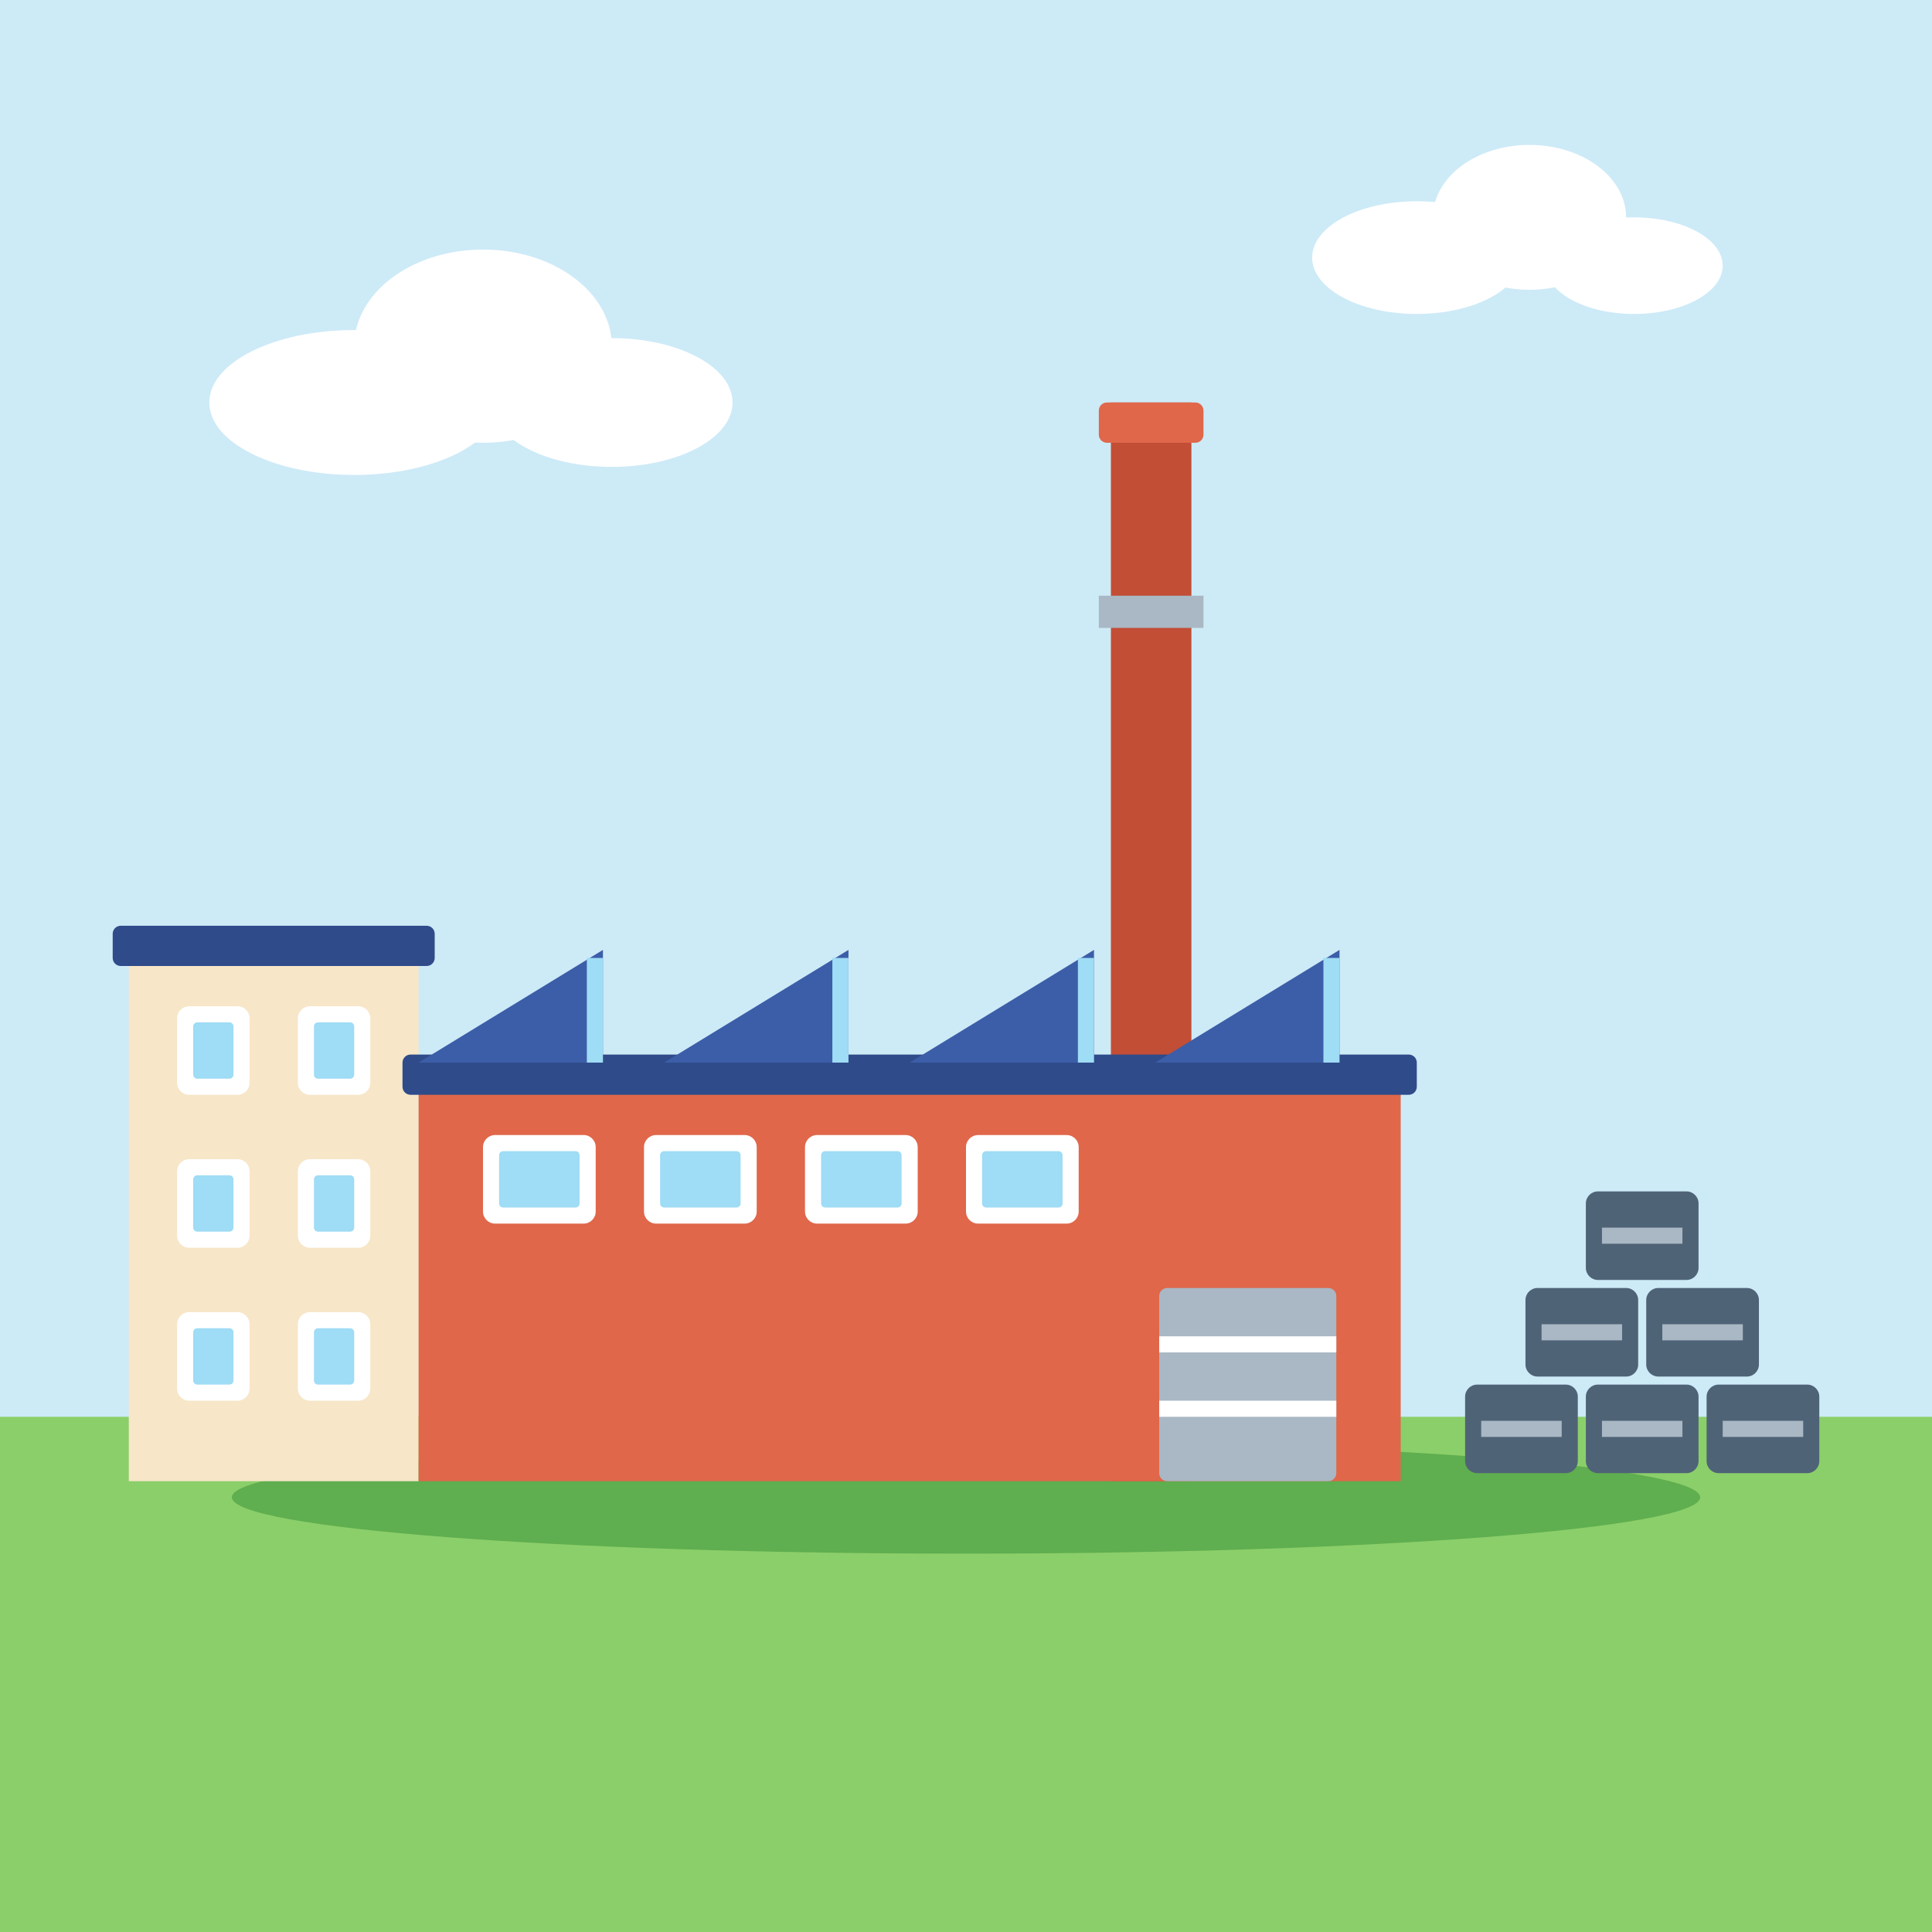
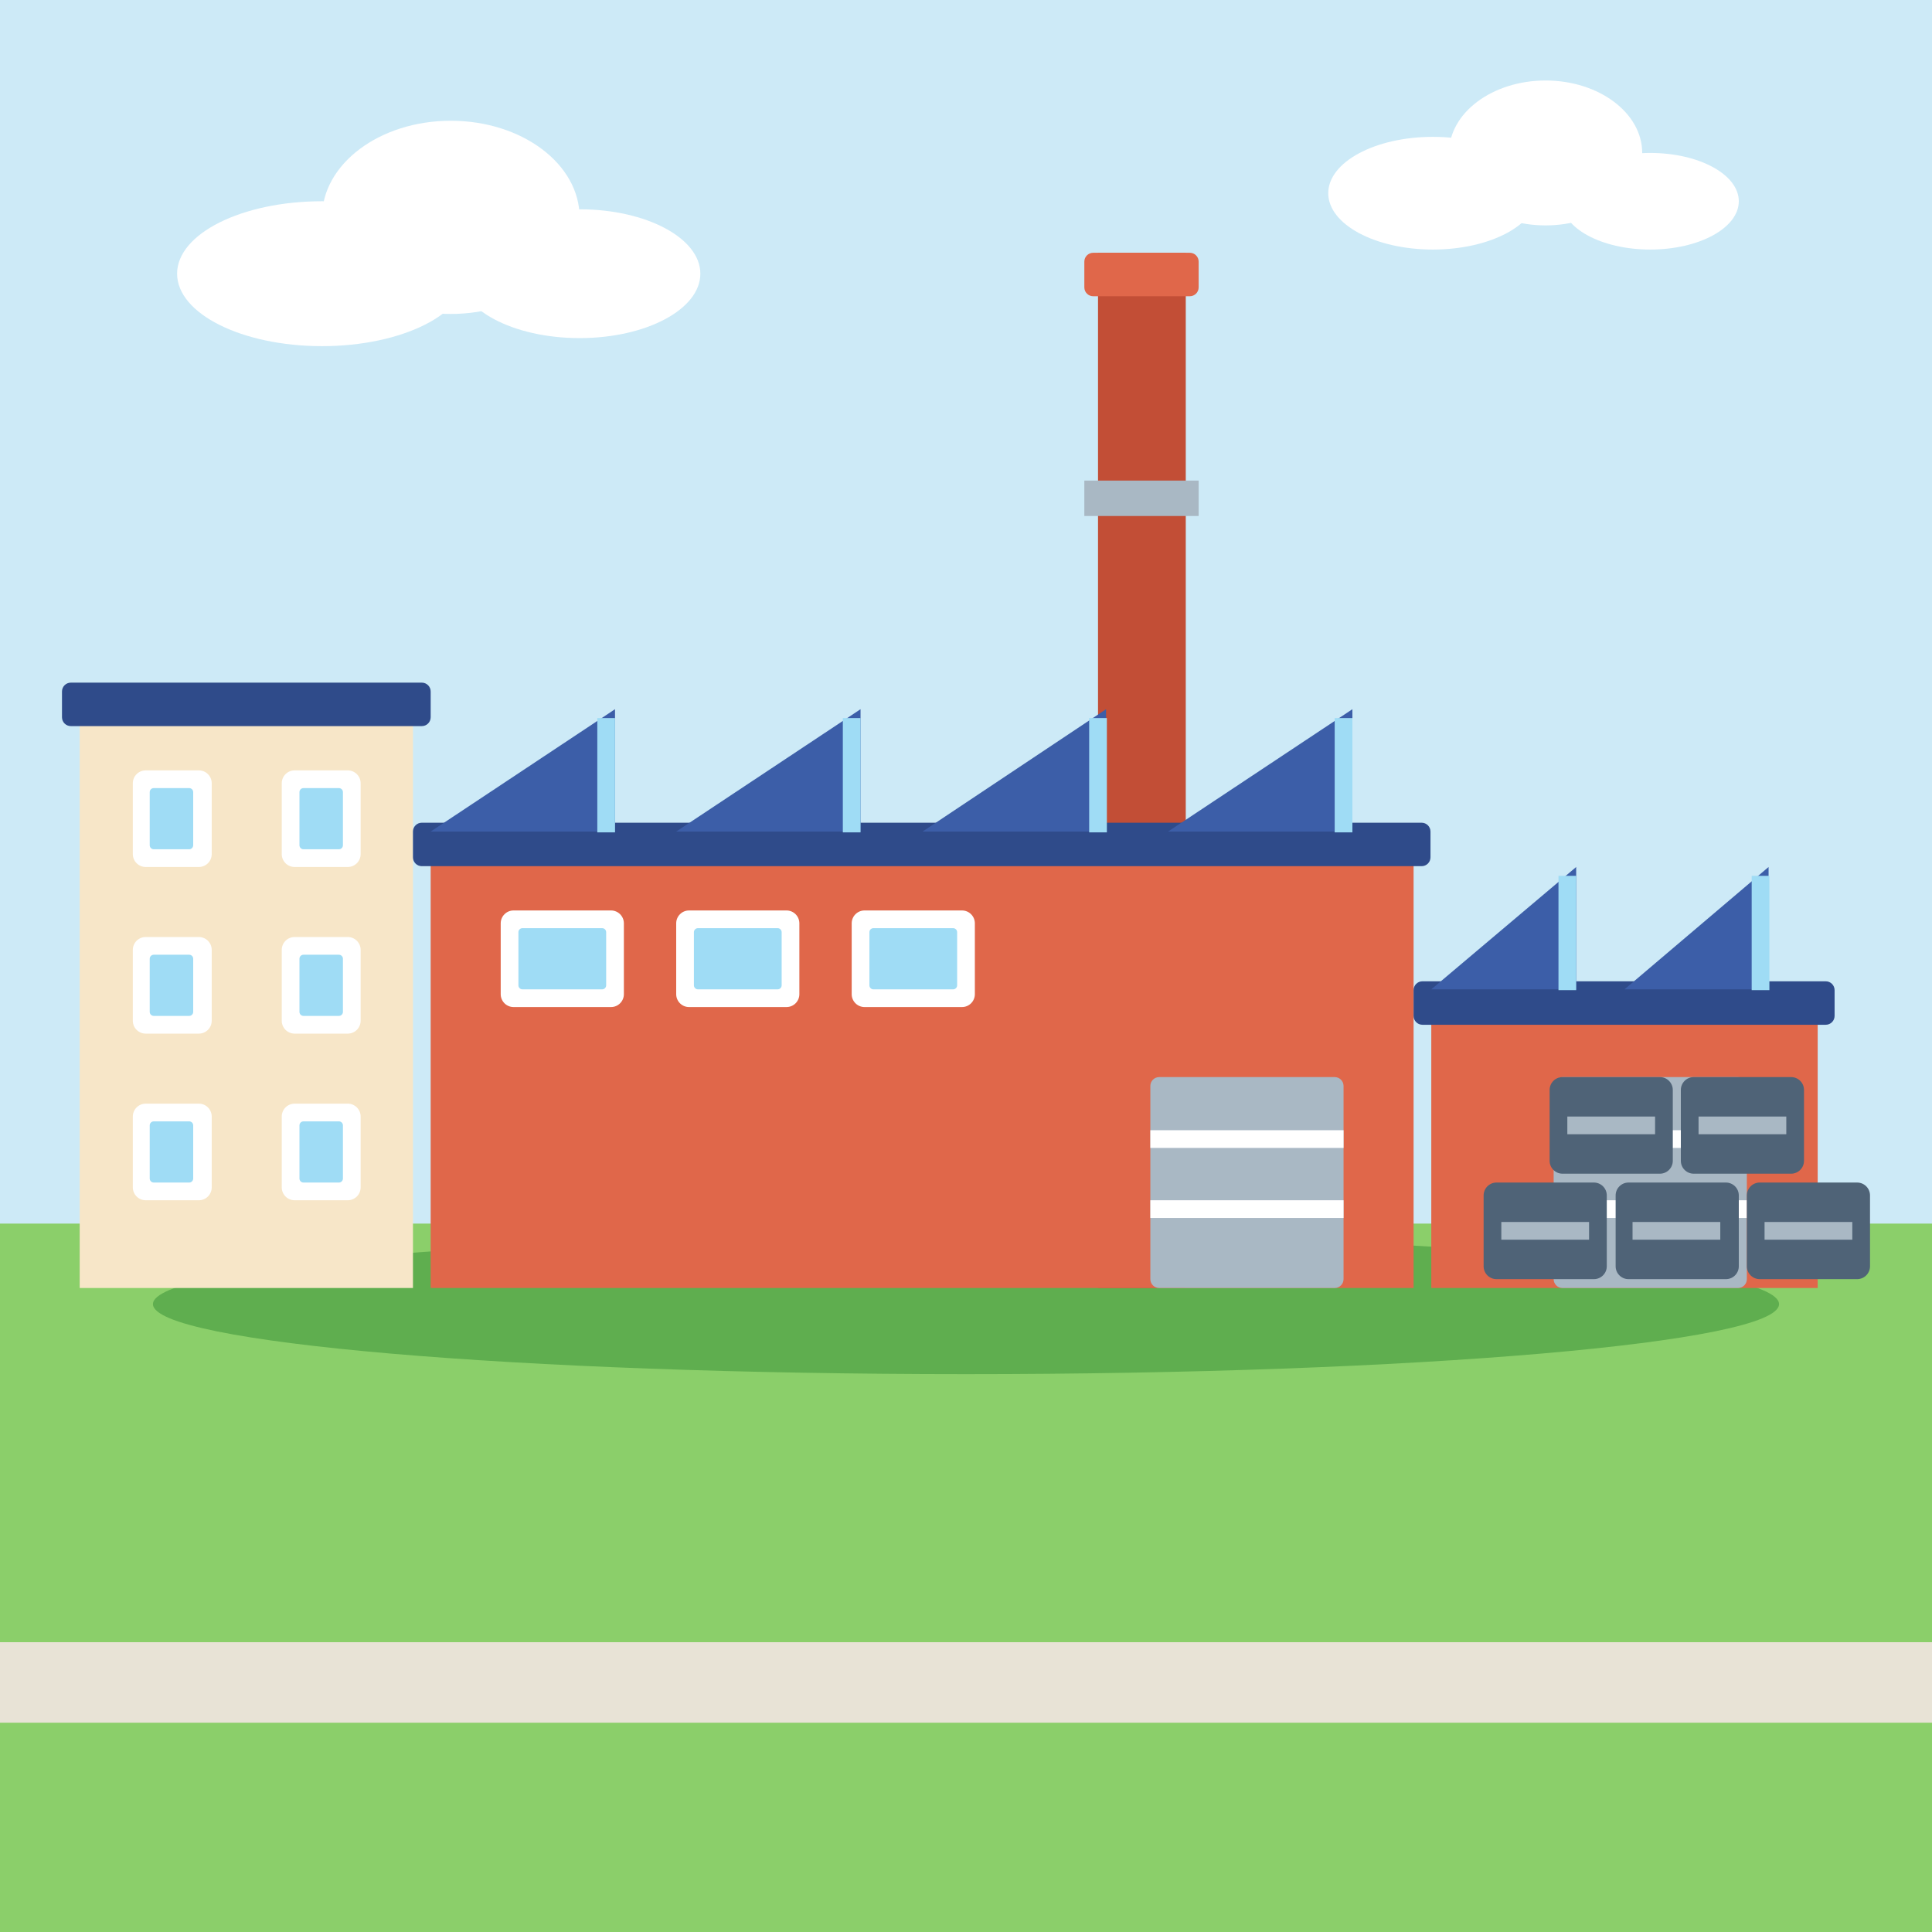
<svg xmlns="http://www.w3.org/2000/svg" viewBox="0 0 240 240">
  <rect x="0" y="0" width="240" height="240" fill="#cdeaf7" />
-   <ellipse cx="44" cy="50" rx="18" ry="9" fill="#ffffff" />
-   <ellipse cx="60" cy="43" rx="16" ry="12" fill="#ffffff" />
-   <ellipse cx="76" cy="50" rx="15" ry="8" fill="#ffffff" />
-   <ellipse cx="176" cy="32" rx="13" ry="7" fill="#ffffff" />
-   <ellipse cx="190" cy="27" rx="12" ry="9" fill="#ffffff" />
-   <ellipse cx="203" cy="33" rx="11" ry="6" fill="#ffffff" />
-   <rect x="0" y="176" width="240" height="64" fill="#8bcf6a" />
-   <ellipse cx="120" cy="186" rx="91.2" ry="7" fill="#5fae4f" />
-   <rect x="138" y="50" width="10" height="134" fill="#c24e36" />
-   <rect x="136.5" y="50" width="13" height="5" rx="1" fill="#e0674a" />
-   <rect x="136.5" y="74" width="13" height="4" fill="#a9b8c4" />
-   <rect x="16" y="118" width="36" height="66" fill="#f7e6c8" />
-   <rect x="14" y="115" width="40" height="5" rx="1" fill="#2f4b8a" />
-   <rect x="22" y="125" width="9" height="11" rx="1.5" fill="#ffffff" />
-   <rect x="24" y="127" width="5" height="7" rx="0.5" fill="#9fdcf5" />
-   <rect x="37" y="125" width="9" height="11" rx="1.5" fill="#ffffff" />
-   <rect x="39" y="127" width="5" height="7" rx="0.5" fill="#9fdcf5" />
-   <rect x="22" y="144" width="9" height="11" rx="1.5" fill="#ffffff" />
-   <rect x="24" y="146" width="5" height="7" rx="0.5" fill="#9fdcf5" />
-   <rect x="37" y="144" width="9" height="11" rx="1.5" fill="#ffffff" />
-   <rect x="39" y="146" width="5" height="7" rx="0.5" fill="#9fdcf5" />
-   <rect x="22" y="163" width="9" height="11" rx="1.5" fill="#ffffff" />
-   <rect x="24" y="165" width="5" height="7" rx="0.5" fill="#9fdcf5" />
-   <rect x="37" y="163" width="9" height="11" rx="1.5" fill="#ffffff" />
-   <rect x="39" y="165" width="5" height="7" rx="0.5" fill="#9fdcf5" />
-   <rect x="52" y="134" width="122" height="50" fill="#e0674a" />
-   <rect x="50" y="131" width="126" height="5" rx="1" fill="#2f4b8a" />
-   <polygon points="52,132 74.9,118 74.9,132" fill="#3c5ea8" />
-   <rect x="72.9" y="119" width="2" height="13" fill="#9fdcf5" />
-   <polygon points="82.5,132 105.4,118 105.4,132" fill="#3c5ea8" />
-   <rect x="103.4" y="119" width="2" height="13" fill="#9fdcf5" />
-   <polygon points="113,132 135.9,118 135.9,132" fill="#3c5ea8" />
-   <rect x="133.9" y="119" width="2" height="13" fill="#9fdcf5" />
-   <polygon points="143.5,132 166.4,118 166.4,132" fill="#3c5ea8" />
-   <rect x="164.4" y="119" width="2" height="13" fill="#9fdcf5" />
-   <rect x="60" y="141" width="14" height="11" rx="1.5" fill="#ffffff" />
-   <rect x="62" y="143" width="10" height="7" rx="0.5" fill="#9fdcf5" />
-   <rect x="80" y="141" width="14" height="11" rx="1.5" fill="#ffffff" />
-   <rect x="82" y="143" width="10" height="7" rx="0.5" fill="#9fdcf5" />
-   <rect x="100" y="141" width="14" height="11" rx="1.5" fill="#ffffff" />
-   <rect x="102" y="143" width="10" height="7" rx="0.5" fill="#9fdcf5" />
-   <rect x="120" y="141" width="14" height="11" rx="1.5" fill="#ffffff" />
-   <rect x="122" y="143" width="10" height="7" rx="0.5" fill="#9fdcf5" />
-   <rect x="144" y="160" width="22" height="24" rx="1" fill="#a9b8c4" />
-   <rect x="144" y="166" width="22" height="2" fill="#ffffff" />
-   <rect x="144" y="174" width="22" height="2" fill="#ffffff" />
-   <rect x="182" y="172" width="14" height="11" rx="1.5" fill="#4f6377" />
-   <rect x="184" y="176.5" width="10" height="2" fill="#a9b8c4" />
-   <rect x="197" y="172" width="14" height="11" rx="1.5" fill="#4f6377" />
-   <rect x="199" y="176.5" width="10" height="2" fill="#a9b8c4" />
-   <rect x="212" y="172" width="14" height="11" rx="1.5" fill="#4f6377" />
-   <rect x="214" y="176.5" width="10" height="2" fill="#a9b8c4" />
-   <rect x="189.5" y="160" width="14" height="11" rx="1.5" fill="#4f6377" />
-   <rect x="191.5" y="164.5" width="10" height="2" fill="#a9b8c4" />
-   <rect x="204.5" y="160" width="14" height="11" rx="1.5" fill="#4f6377" />
-   <rect x="206.5" y="164.5" width="10" height="2" fill="#a9b8c4" />
-   <rect x="197" y="148" width="14" height="11" rx="1.5" fill="#4f6377" />
-   <rect x="199" y="152.5" width="10" height="2" fill="#a9b8c4" />
+   <ellipse cx="40" cy="34" rx="18" ry="9" fill="#ffffff" />
+   <ellipse cx="56" cy="27" rx="16" ry="12" fill="#ffffff" />
+   <ellipse cx="72" cy="34" rx="15" ry="8" fill="#ffffff" />
+   <ellipse cx="178" cy="24" rx="13" ry="7" fill="#ffffff" />
+   <ellipse cx="192" cy="19" rx="12" ry="9" fill="#ffffff" />
+   <ellipse cx="205" cy="25" rx="11" ry="6" fill="#ffffff" />
+   <rect x="0" y="152" width="240" height="88" fill="#8bcf6a" />
+   <rect x="0" y="204" width="240" height="10" fill="#e8e3d6" />
+   <ellipse cx="120" cy="162" rx="101" ry="8.7" fill="#5fae4f" />
+   <rect x="9.9" y="88.1" width="41.4" height="71.9" fill="#f7e6c8" />
+   <rect x="7.7" y="84.8" width="45.8" height="5.4" rx="1.1" fill="#2f4b8a" />
+   <rect x="16.5" y="95.7" width="9.8" height="12" rx="1.6" fill="#ffffff" />
+   <rect x="18.6" y="97.9" width="5.4" height="7.6" rx="0.5" fill="#9fdcf5" />
+   <rect x="35" y="95.7" width="9.8" height="12" rx="1.6" fill="#ffffff" />
+   <rect x="37.2" y="97.9" width="5.4" height="7.6" rx="0.5" fill="#9fdcf5" />
+   <rect x="16.5" y="116.4" width="9.8" height="12" rx="1.6" fill="#ffffff" />
+   <rect x="18.6" y="118.6" width="5.4" height="7.6" rx="0.5" fill="#9fdcf5" />
+   <rect x="35" y="116.4" width="9.8" height="12" rx="1.6" fill="#ffffff" />
+   <rect x="37.2" y="118.6" width="5.4" height="7.6" rx="0.5" fill="#9fdcf5" />
+   <rect x="16.5" y="137.1" width="9.8" height="12" rx="1.6" fill="#ffffff" />
+   <rect x="18.6" y="139.3" width="5.4" height="7.6" rx="0.5" fill="#9fdcf5" />
+   <rect x="35" y="137.1" width="9.8" height="12" rx="1.6" fill="#ffffff" />
+   <rect x="37.2" y="139.3" width="5.4" height="7.6" rx="0.5" fill="#9fdcf5" />
+   <rect x="136.4" y="31.4" width="10.9" height="128.6" fill="#c24e36" />
+   <rect x="134.7" y="31.4" width="14.2" height="5.4" rx="1.1" fill="#e0674a" />
+   <rect x="134.7" y="59.7" width="14.2" height="4.4" fill="#a9b8c4" />
+   <rect x="53.5" y="105.5" width="122.1" height="54.5" fill="#e0674a" />
+   <rect x="51.3" y="102.2" width="126.4" height="5.4" rx="1.1" fill="#2f4b8a" />
+   <polygon points="53.5,103.3 76.4,88.1 76.4,103.3" fill="#3c5ea8" />
+   <rect x="74.2" y="89.2" width="2.2" height="14.2" fill="#9fdcf5" />
+   <polygon points="84,103.3 106.9,88.1 106.9,103.3" fill="#3c5ea8" />
+   <rect x="104.7" y="89.2" width="2.2" height="14.2" fill="#9fdcf5" />
+   <polygon points="114.6,103.3 137.4,88.1 137.4,103.3" fill="#3c5ea8" />
+   <rect x="135.3" y="89.2" width="2.2" height="14.2" fill="#9fdcf5" />
+   <polygon points="145.1,103.3 168,88.1 168,103.3" fill="#3c5ea8" />
+   <rect x="165.8" y="89.2" width="2.2" height="14.2" fill="#9fdcf5" />
+   <rect x="62.2" y="113.1" width="15.3" height="12" rx="1.6" fill="#ffffff" />
+   <rect x="64.4" y="115.3" width="10.9" height="7.6" rx="0.5" fill="#9fdcf5" />
+   <rect x="84" y="113.1" width="15.3" height="12" rx="1.6" fill="#ffffff" />
+   <rect x="86.2" y="115.3" width="10.9" height="7.6" rx="0.5" fill="#9fdcf5" />
+   <rect x="105.8" y="113.1" width="15.3" height="12" rx="1.6" fill="#ffffff" />
+   <rect x="108" y="115.3" width="10.9" height="7.6" rx="0.5" fill="#9fdcf5" />
+   <rect x="142.9" y="133.8" width="24" height="26.2" rx="1.1" fill="#a9b8c4" />
+   <rect x="142.9" y="140.4" width="24" height="2.2" fill="#ffffff" />
+   <rect x="142.9" y="149.1" width="24" height="2.2" fill="#ffffff" />
+   <rect x="177.8" y="125.1" width="48" height="34.9" fill="#e0674a" />
+   <rect x="175.6" y="121.9" width="52.3" height="5.4" rx="1.1" fill="#2f4b8a" />
+   <polygon points="177.8,122.9 195.8,107.7 195.8,122.9" fill="#3c5ea8" />
+   <rect x="193.6" y="108.8" width="2.2" height="14.2" fill="#9fdcf5" />
+   <polygon points="201.8,122.9 219.7,107.7 219.7,122.9" fill="#3c5ea8" />
+   <rect x="217.6" y="108.8" width="2.2" height="14.2" fill="#9fdcf5" />
+   <rect x="193" y="133.8" width="24" height="26.2" rx="1.1" fill="#a9b8c4" />
+   <rect x="193" y="140.4" width="24" height="2.2" fill="#ffffff" />
+   <rect x="193" y="149.1" width="24" height="2.2" fill="#ffffff" />
+   <rect x="184.3" y="146.9" width="15.3" height="12" rx="1.6" fill="#4f6377" />
+   <rect x="186.5" y="151.8" width="10.9" height="2.2" fill="#a9b8c4" />
+   <rect x="200.7" y="146.9" width="15.3" height="12" rx="1.6" fill="#4f6377" />
+   <rect x="202.8" y="151.8" width="10.9" height="2.2" fill="#a9b8c4" />
+   <rect x="217" y="146.9" width="15.3" height="12" rx="1.6" fill="#4f6377" />
+   <rect x="219.2" y="151.8" width="10.9" height="2.2" fill="#a9b8c4" />
+   <rect x="192.5" y="133.8" width="15.3" height="12" rx="1.6" fill="#4f6377" />
+   <rect x="194.7" y="138.7" width="10.9" height="2.2" fill="#a9b8c4" />
+   <rect x="208.8" y="133.8" width="15.3" height="12" rx="1.6" fill="#4f6377" />
+   <rect x="211" y="138.7" width="10.9" height="2.2" fill="#a9b8c4" />
</svg>
